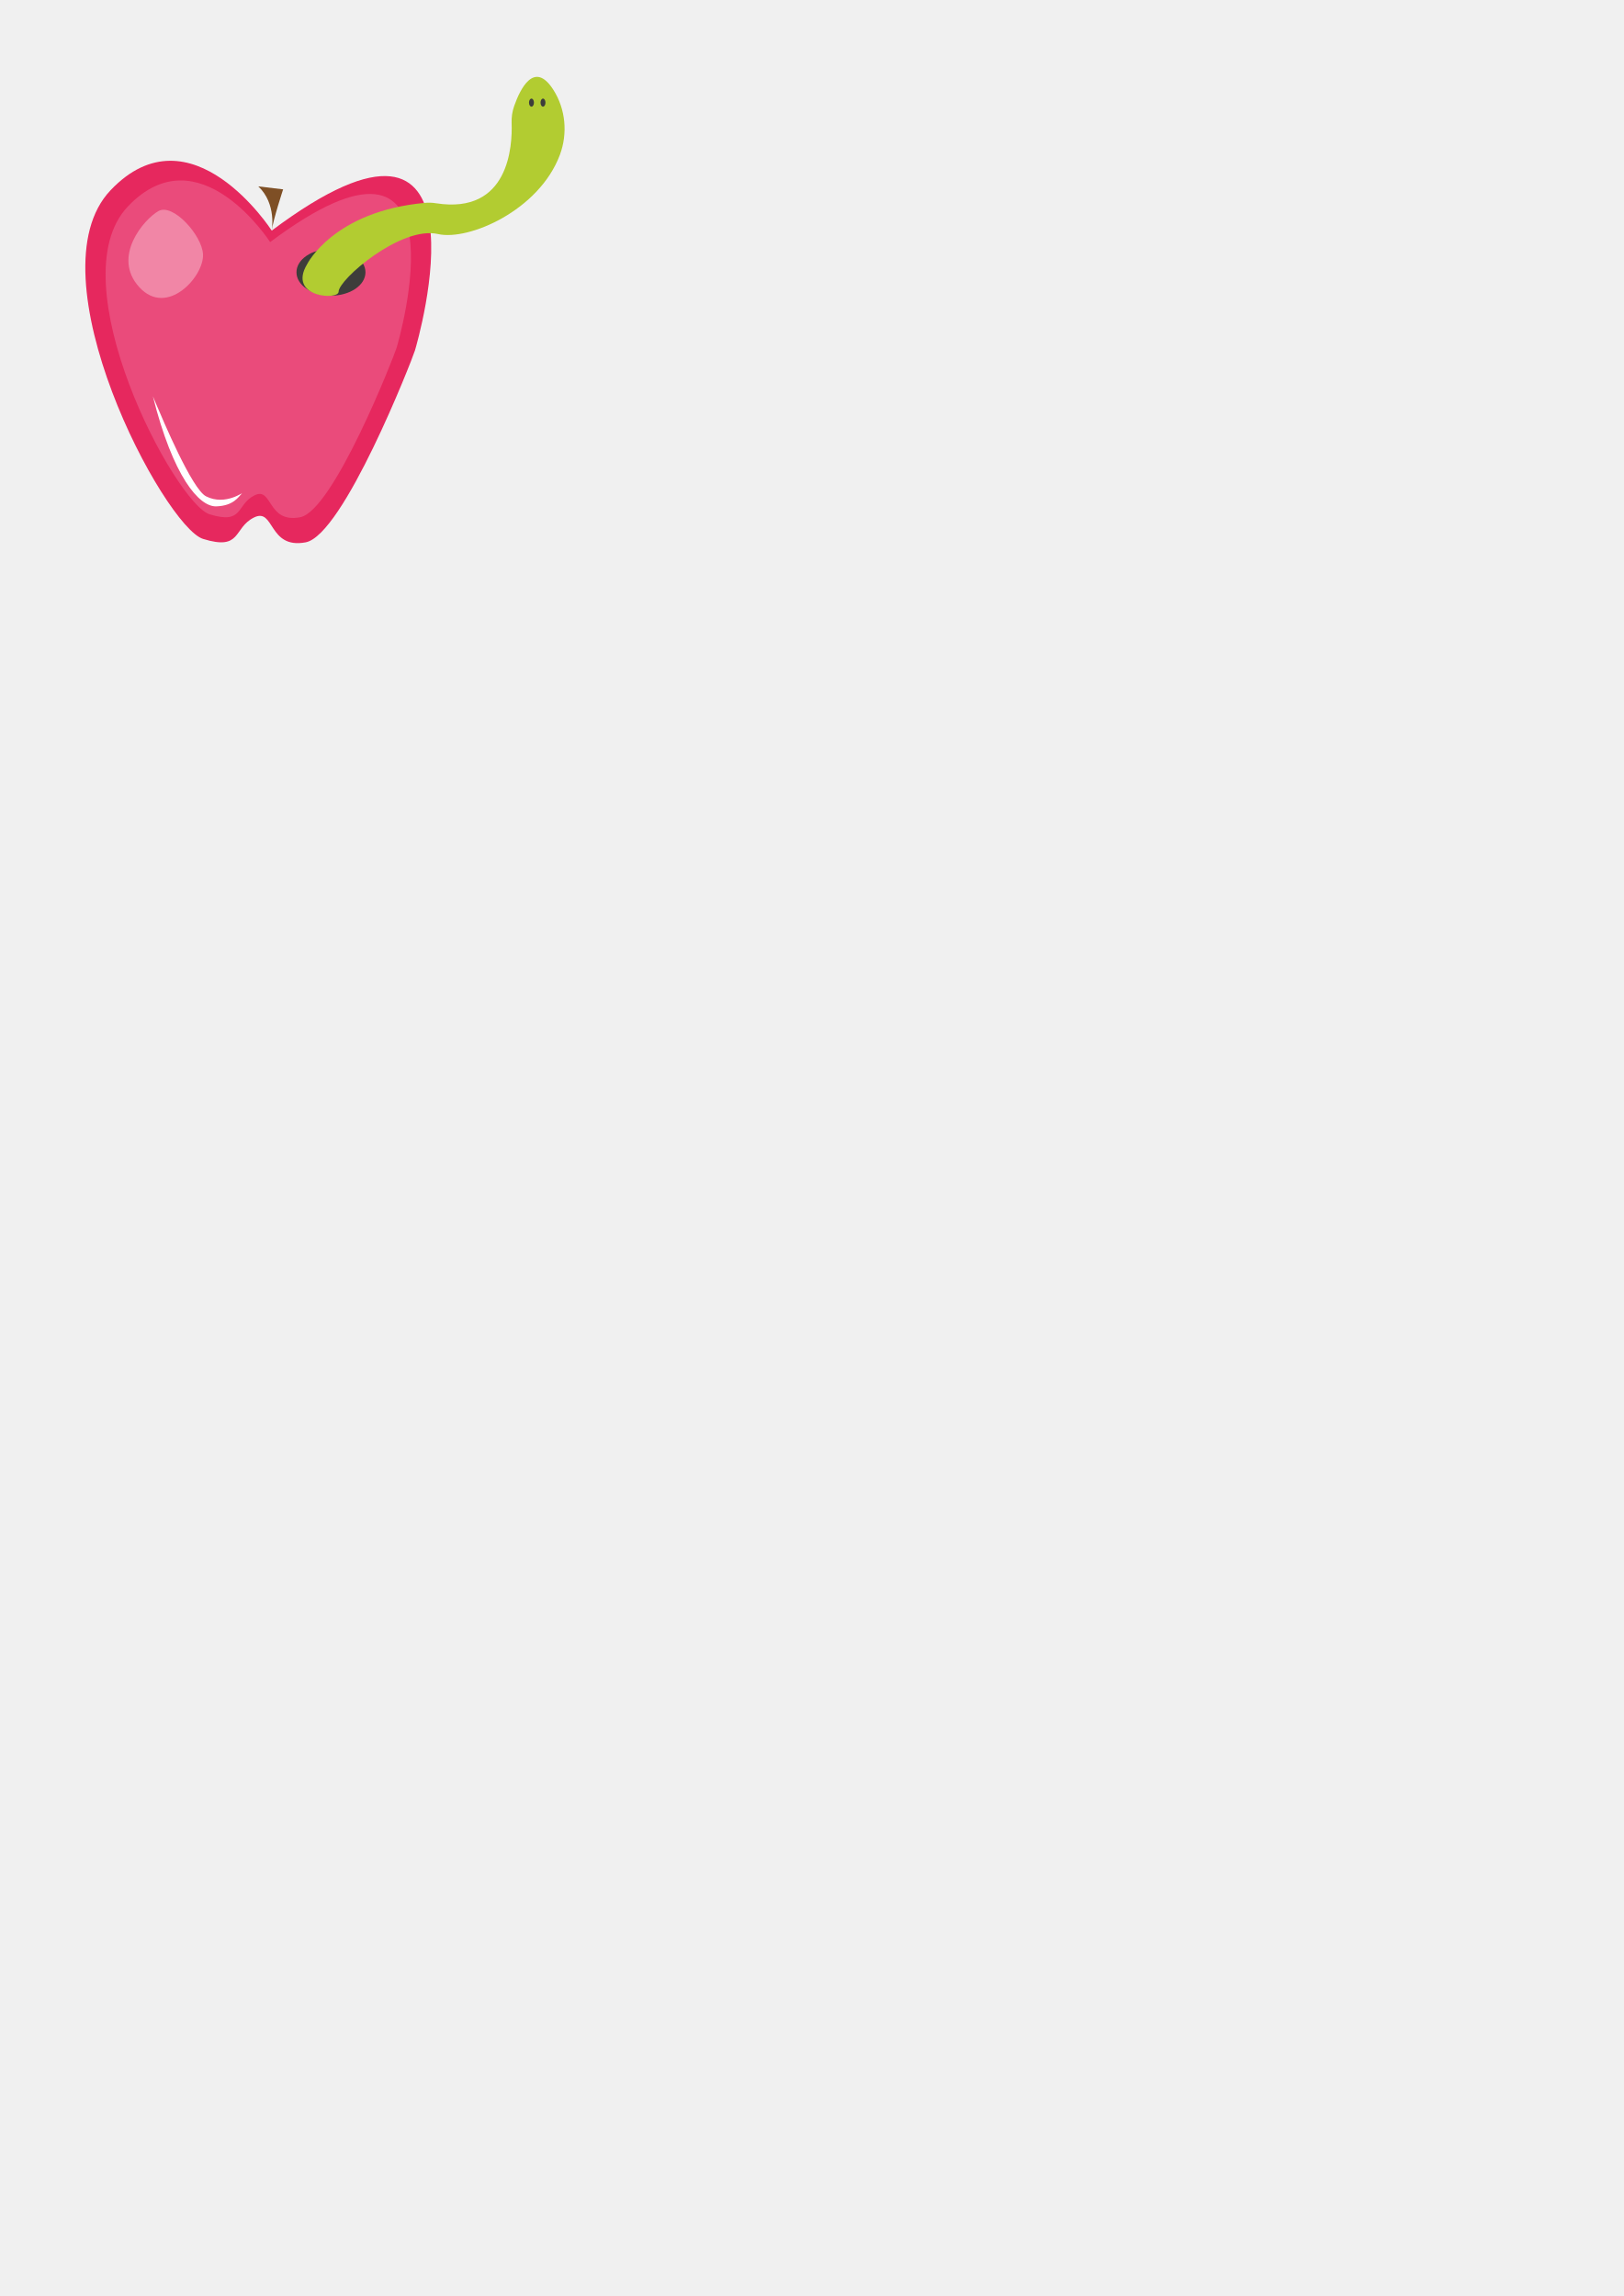
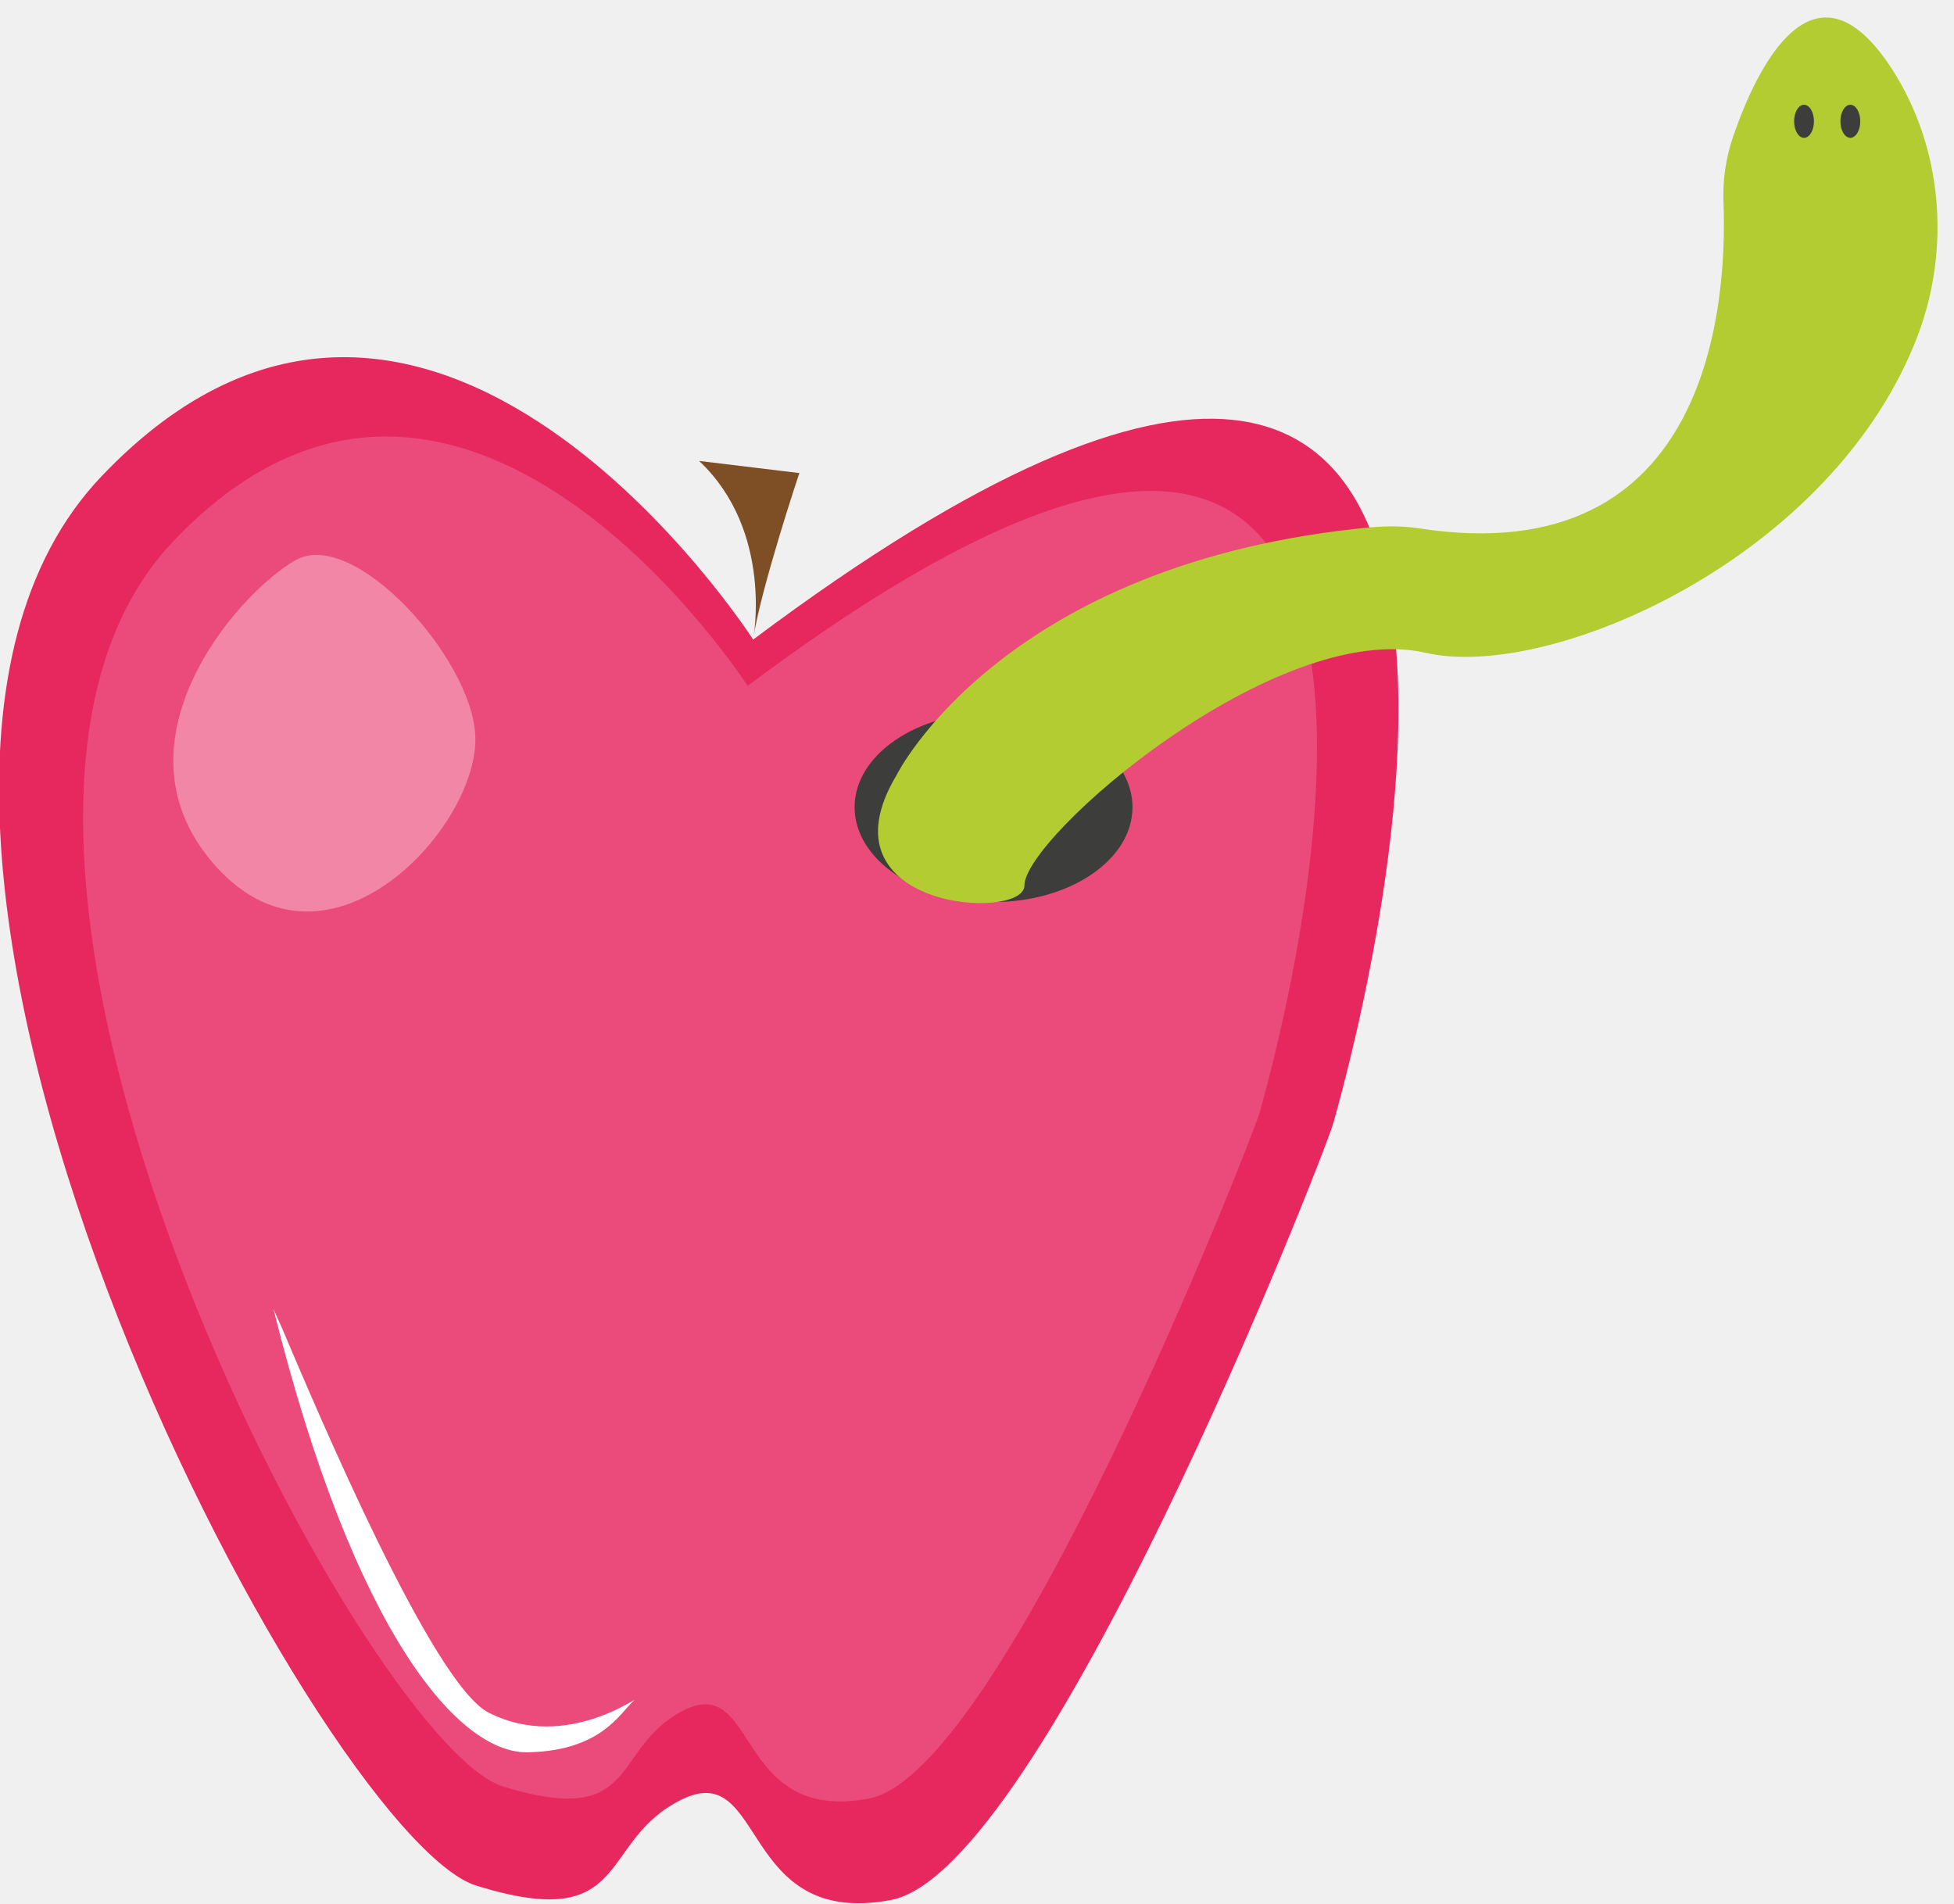
- <svg xmlns="http://www.w3.org/2000/svg" version="1.1" id="Layer_1" x="0px" y="0px" viewBox="0 0 595.28 841.89" style="enable-background:new 0 0 595.28 841.89;" xml:space="preserve">
+ <svg xmlns="http://www.w3.org/2000/svg" version="1.1" id="Layer_1" x="0px" y="0px" viewBox="0 0 177.2 172.6" style="enable-background:new 0 0 177.2 172.6;" xml:space="preserve">
  <style type="text/css">
	.st0{fill:#E6285E;}
	.st1{fill:#EA4B7B;}
	.st2{fill:#FFFFFF;}
- 	.st3{opacity:0.33;fill:#FFFFFF;}
+ 	.st3{opacity:0.33;fill:#FFFFFF;enable-background:new    ;}
	.st4{fill:#3D3D3B;}
	.st5{fill:#B2CC31;}
	.st6{fill:#7E4F25;}
</style>
  <g>
-     <path class="st0" d="M99.62,84.55c0,0-29.53-45.86-59.07-14.81s19.69,123.47,33.91,127.87c14.22,4.4,10.94-3.96,18.6-7.83   c7.66-3.87,5.18,11.68,19,9.08c13.82-2.6,38.98-66.8,40.07-70.36C153.22,124.94,182.75,22.31,99.62,84.55z" />
-     <path class="st1" d="M99.04,88.77c0,0-26.07-40.48-52.14-13.08s17.38,108.99,29.93,112.88c12.55,3.89,9.66-3.5,16.42-6.91   c6.76-3.42,4.57,10.31,16.77,8.01c12.2-2.29,34.41-58.97,35.37-62.11C146.36,124.42,172.43,33.82,99.04,88.77z" />
-     <path class="st2" d="M56.06,145.34c0,0,0.27,0.67,0.76,1.82c3.09,7.29,13.61,32.23,18.72,34.83c7.24,3.69,14.18-2.04,13.06-0.97   c-1.18,1.13-2.91,4.43-9.28,4.65C72.95,185.9,63.41,174.66,56.06,145.34z" />
-     <path class="st3" d="M58.1,77.39c5.3-3,16.01,8.91,16.33,15.88c0.37,8.19-13.24,23.14-23.38,12.01S52.79,80.39,58.1,77.39z" />
-     <ellipse class="st4" cx="121.34" cy="99.84" rx="12.65" ry="8.58" />
-     <path class="st5" d="M112.6,96.87c0,0,9.59-19.39,43.15-22.48c1.37-0.13,2.74-0.08,4.1,0.14c26.79,4.2,28.03-21.04,27.72-29.41   c-0.08-2.11,0.22-4.22,0.92-6.2c2.15-6.14,7.33-17.03,14.38-5.99c4.49,7.04,5.34,15.99,2.38,23.88   c-7.65,20.39-33.46,31.56-44.66,29.01c-13.6-3.1-36.45,16.67-36.45,21.13C124.15,110.19,105.28,109.07,112.6,96.87z" />
-     <ellipse class="st4" cx="194.85" cy="37.63" rx="0.91" ry="1.48" />
-     <ellipse class="st4" cx="199.07" cy="37.63" rx="0.91" ry="1.48" />
-     <path class="st6" d="M99.62,84.55c0,0,1.87-9.82-4.93-16.21l9.11,1.09C103.8,69.43,100.2,80.34,99.62,84.55z" />
+     <path class="st0" d="M68.3,58c0,0-29.5-45.9-59.1-14.8S29,166.6,43.2,171c14.2,4.4,10.9-4,18.6-7.8s5.2,11.7,19,9.1   s39-66.8,40.1-70.4C121.9,98.3,151.5-4.3,68.3,58z" />
+     <path class="st1" d="M67.8,62.2c0,0-26.1-40.5-52.1-13.1S33,158.1,45.6,162s9.7-3.5,16.4-6.9c6.8-3.4,4.6,10.3,16.8,8   c12.2-2.3,34.4-59,35.4-62.1C115.1,97.8,141.2,7.2,67.8,62.2z" />
+     <path class="st2" d="M24.8,118.7c0,0,0.3,0.7,0.8,1.8c3.1,7.3,13.6,32.2,18.7,34.8c7.2,3.7,14.2-2,13.1-1c-1.2,1.1-2.9,4.4-9.3,4.6   C41.7,159.3,32.1,148.1,24.8,118.7z" />
+     <path class="st3" d="M26.8,50.8c5.3-3,16,8.9,16.3,15.9c0.4,8.2-13.2,23.1-23.4,12S21.5,53.8,26.8,50.8z" />
+     <ellipse class="st4" cx="90.1" cy="73.2" rx="12.6" ry="8.6" />
+     <path class="st5" d="M81.3,70.3c0,0,9.6-19.4,43.2-22.5c1.4-0.1,2.7-0.1,4.1,0.1c26.8,4.2,28-21,27.7-29.4   c-0.1-2.1,0.2-4.2,0.9-6.2c2.1-6.1,7.3-17,14.4-6c4.5,7,5.3,16,2.4,23.9c-7.6,20.4-33.5,31.6-44.7,29   c-13.6-3.1-36.4,16.7-36.4,21.1C92.9,83.6,74,82.5,81.3,70.3z" />
+     <ellipse class="st4" cx="163.6" cy="11" rx="0.9" ry="1.5" />
+     <ellipse class="st4" cx="167.8" cy="11" rx="0.9" ry="1.5" />
+     <path class="st6" d="M68.3,58c0,0,1.9-9.8-4.9-16.2l9.1,1.1C72.5,42.8,68.9,53.7,68.3,58z" />
  </g>
</svg>
